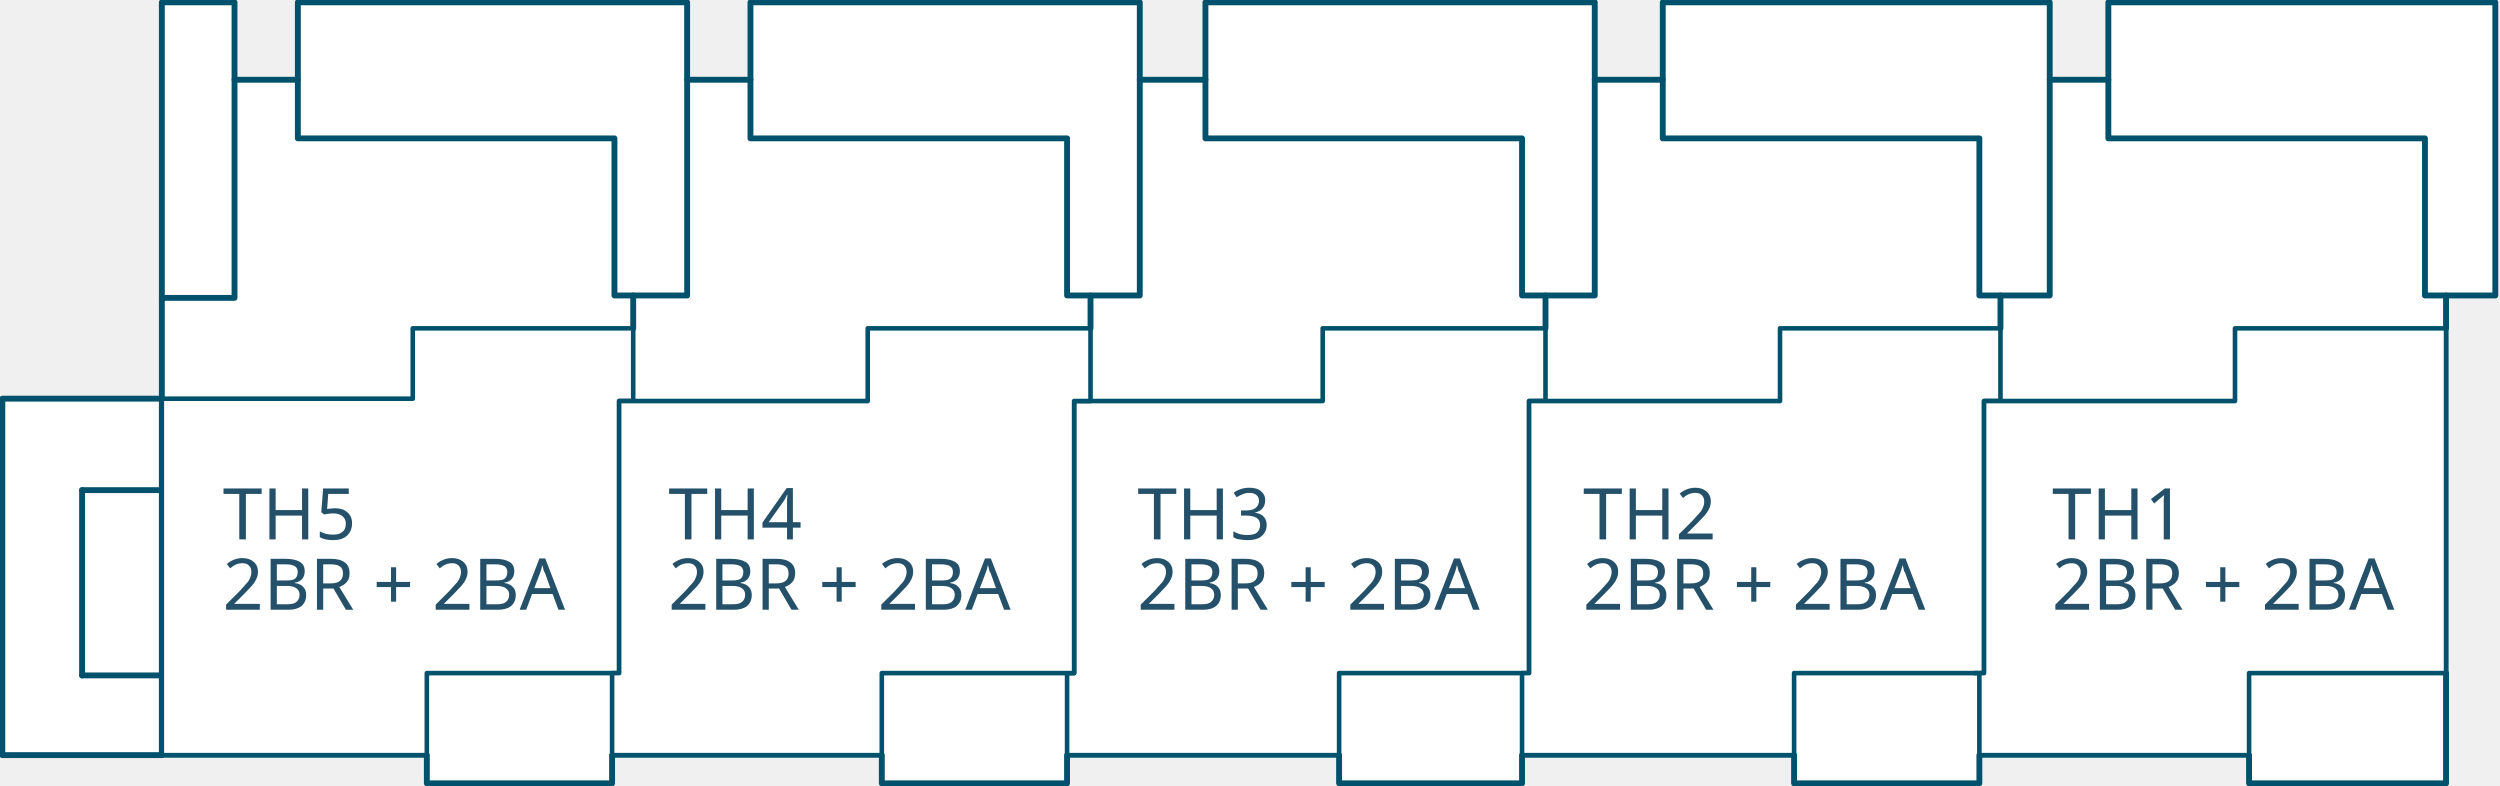
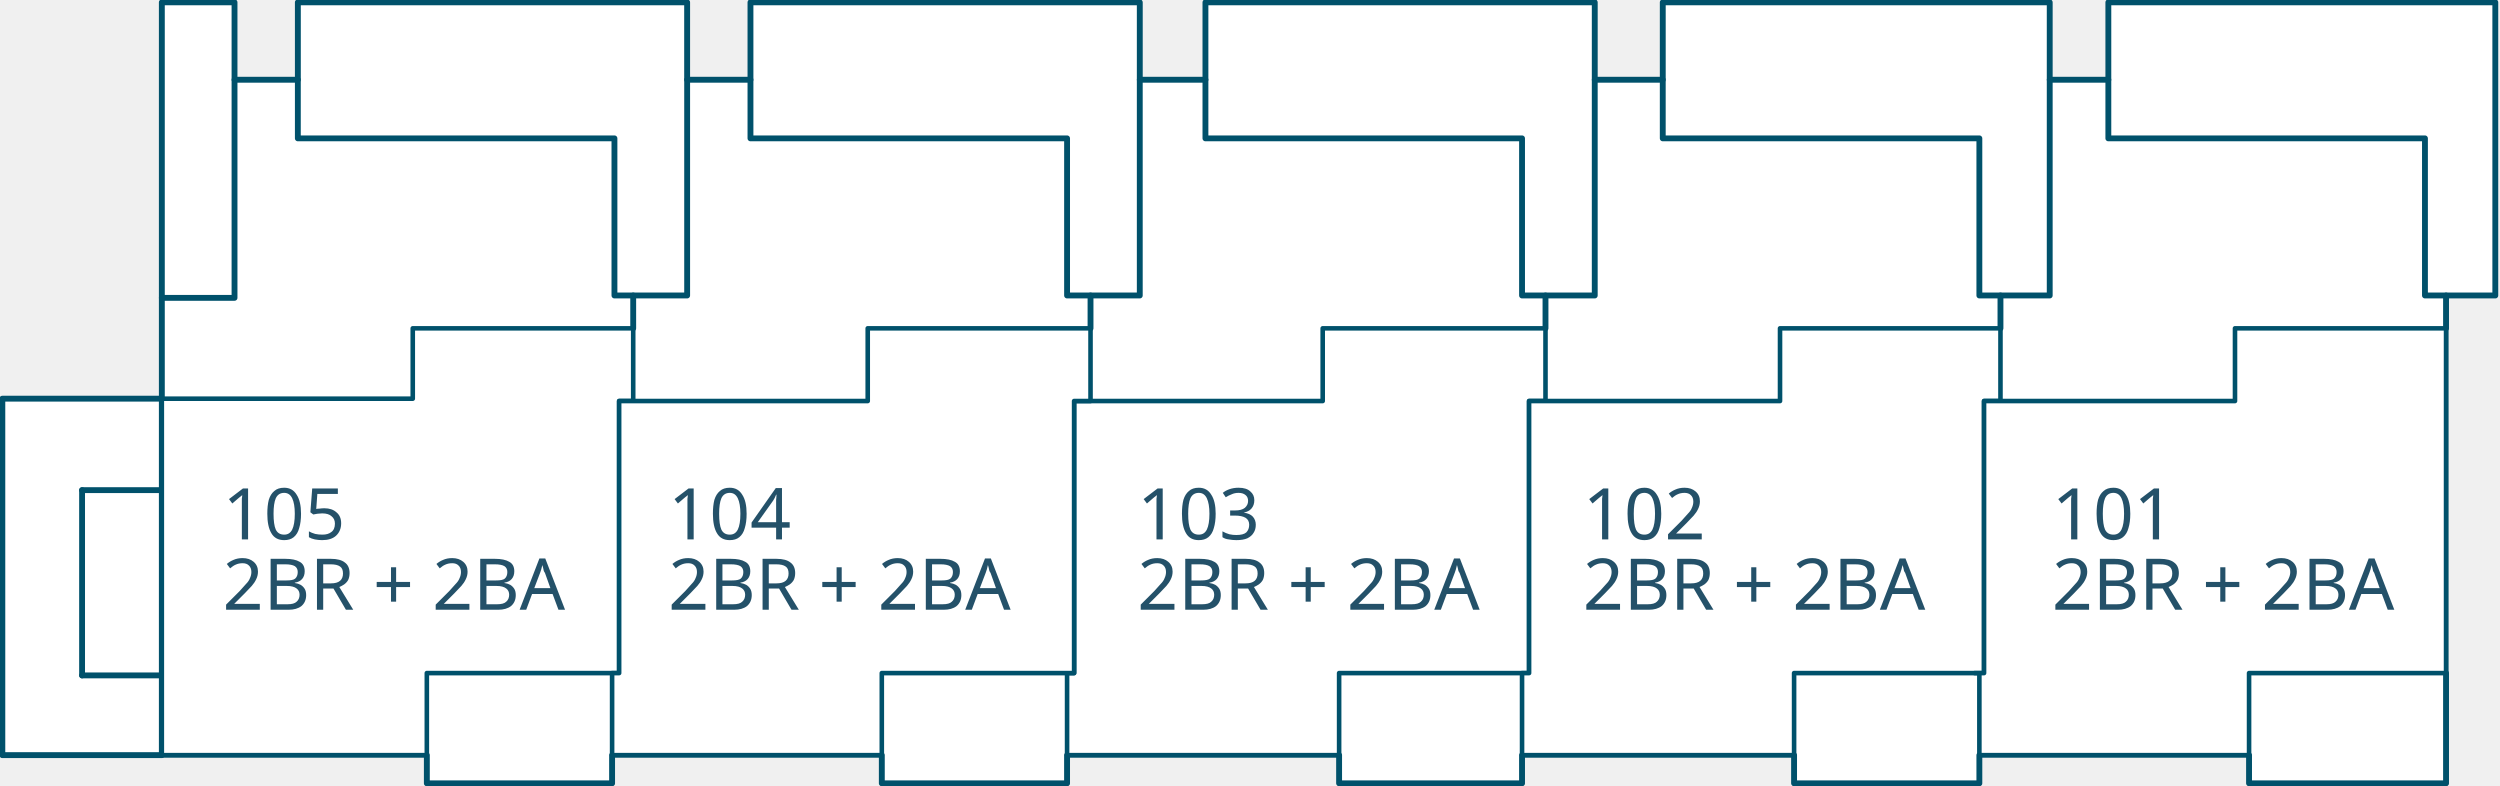
- <svg xmlns="http://www.w3.org/2000/svg" version="1.1" x="0px" y="0px" viewBox="0 0 106.6 33.5" style="enable-background:new 0 0 106.6 33.5;" xml:space="preserve">
+ <svg xmlns="http://www.w3.org/2000/svg" version="1.1" id="Layer_1" x="0px" y="0px" viewBox="0 0 106.6 33.5" style="enable-background:new 0 0 106.6 33.5;" xml:space="preserve">
  <style type="text/css">
- 	.aa0{fill:#FFFFFF;stroke:#00516B;stroke-width:0.196;stroke-linecap:round;stroke-linejoin:round;stroke-miterlimit:10;}
- 	.aa1{fill:none;stroke:#00516B;stroke-width:0.25;stroke-linecap:round;stroke-linejoin:round;stroke-miterlimit:10;}
- 	.aa2{fill:none;}
- 	.aa3{fill:#245169;}
- 	.aa4{font-family:'Gotham-Book';}
- 	.aa5{font-size:3.044px;}
+ 	.st0{fill:#FFFFFF;stroke:#00516B;stroke-width:0.196;stroke-linecap:round;stroke-linejoin:round;stroke-miterlimit:10;}
+ 	.st1{fill:none;stroke:#00516B;stroke-width:0.25;stroke-linecap:round;stroke-linejoin:round;stroke-miterlimit:10;}
+ 	.st2{fill:none;}
+ 	.st3{fill:#245169;}
+ 	.st4{font-family:'Gotham-Book';}
+ 	.st5{font-size:3.044px;}
</style>
  <g id="base">
-     <polygon class="aa0" points="89.9,0.1 89.9,3.4 87.4,3.4 87.4,0.1 70.9,0.1 70.9,3.4 68,3.4 68,0.1 51.4,0.1 51.4,3.4 48.6,3.4   48.6,0.1 32,0.1 32,3.4 29.3,3.4 29.3,0.1 12.7,0.1 12.7,3.4 10,3.4 10,0.1 6.9,0.1 6.9,12.7 6.9,17 0.1,17 0.1,32.2 6.9,32.2   7.6,32.2 18.2,32.2 18.2,33.4 26.1,33.4 26.1,32.2 37.6,32.2 37.6,33.4 45.5,33.4 45.5,32.2 57.1,32.2 57.1,33.4 64.9,33.4   64.9,32.2 76.5,32.2 76.5,33.4 84.4,33.4 84.4,32.2 95.9,32.2 95.9,33.4 104.3,33.4 104.3,28.7 104.3,14 104.3,12.6 106.4,12.6   106.4,0.1  " />
-     <line class="aa1" x1="104.3" y1="14" x2="104.3" y2="12.6" />
-     <line class="aa1" x1="85.3" y1="14" x2="85.3" y2="12.6" />
-     <line class="aa1" x1="65.9" y1="14" x2="65.9" y2="12.6" />
-     <line class="aa1" x1="46.5" y1="14" x2="46.5" y2="12.6" />
-     <line class="aa1" x1="27" y1="14" x2="27" y2="12.6" />
-     <line class="aa1" x1="6.9" y1="17" x2="6.9" y2="12.7" />
-     <line class="aa1" x1="10" y1="3.4" x2="12.7" y2="3.4" />
-     <line class="aa1" x1="29.3" y1="3.4" x2="32" y2="3.4" />
-     <line class="aa1" x1="48.6" y1="3.4" x2="51.4" y2="3.4" />
-     <line class="aa1" x1="68" y1="3.4" x2="70.9" y2="3.4" />
-     <line class="aa1" x1="87.4" y1="3.4" x2="89.9" y2="3.4" />
-     <polyline class="aa1" points="18.2,32.2 18.2,33.4 26.1,33.4 26.1,32.2  " />
-     <polyline class="aa1" points="37.6,32.2 37.6,33.4 45.5,33.4 45.5,32.2  " />
-     <polyline class="aa1" points="57.1,32.2 57.1,33.4 64.9,33.4 64.9,32.2  " />
-     <polyline class="aa1" points="76.5,32.2 76.5,33.4 84.4,33.4 84.4,32.2  " />
-     <polyline class="aa1" points="95.9,32.2 95.9,33.4 104.3,33.4 104.3,28.7  " />
-     <polygon class="aa1" points="32,3.4 32,0.1 48.6,0.1 48.6,3.4 48.6,12.6 46.5,12.6 45.5,12.6 45.5,5.9 32,5.9  " />
-     <polygon class="aa1" points="51.4,3.4 51.4,0.1 68,0.1 68,3.4 68,12.6 65.9,12.6 64.9,12.6 64.9,5.9 51.4,5.9  " />
-     <polygon class="aa1" points="70.9,3.4 70.9,0.1 87.4,0.1 87.4,3.4 87.4,12.6 85.3,12.6 84.4,12.6 84.4,5.9 70.9,5.9  " />
-     <polygon class="aa1" points="89.9,3.4 89.9,0.1 106.4,0.1 106.4,12.6 104.3,12.6 103.4,12.6 103.4,5.9 89.9,5.9  " />
-     <polygon class="aa1" points="12.7,3.4 12.7,0.1 29.3,0.1 29.3,3.4 29.3,12.6 27,12.6 26.2,12.6 26.2,5.9 12.7,5.9  " />
-     <polygon class="aa1" points="6.9,12.7 10,12.7 10,3.4 10,0.1 6.9,0.1  " />
-     <line class="aa1" x1="3.5" y1="20.9" x2="6.9" y2="20.9" />
-     <line class="aa1" x1="3.5" y1="28.8" x2="6.9" y2="28.8" />
-     <polygon class="aa1" points="6.9,32.2 0.1,32.2 0.1,17 6.9,17 6.9,20.9 6.9,28.8  " />
-     <line class="aa1" x1="3.5" y1="28.8" x2="3.5" y2="20.9" />
+     <polygon class="st0" points="89.9,0.1 89.9,3.4 87.4,3.4 87.4,0.1 70.9,0.1 70.9,3.4 68,3.4 68,0.1 51.4,0.1 51.4,3.4 48.6,3.4    48.6,0.1 32,0.1 32,3.4 29.3,3.4 29.3,0.1 12.7,0.1 12.7,3.4 10,3.4 10,0.1 6.9,0.1 6.9,12.7 6.9,17 0.1,17 0.1,32.2 6.9,32.2    7.6,32.2 18.2,32.2 18.2,33.4 26.1,33.4 26.1,32.2 37.6,32.2 37.6,33.4 45.5,33.4 45.5,32.2 57.1,32.2 57.1,33.4 64.9,33.4    64.9,32.2 76.5,32.2 76.5,33.4 84.4,33.4 84.4,32.2 95.9,32.2 95.9,33.4 104.3,33.4 104.3,28.7 104.3,14 104.3,12.6 106.4,12.6    106.4,0.1  " />
+     <line class="st1" x1="104.3" y1="14" x2="104.3" y2="12.6" />
+     <line class="st1" x1="85.3" y1="14" x2="85.3" y2="12.6" />
+     <line class="st1" x1="65.9" y1="14" x2="65.9" y2="12.6" />
+     <line class="st1" x1="46.5" y1="14" x2="46.5" y2="12.6" />
+     <line class="st1" x1="27" y1="14" x2="27" y2="12.6" />
+     <line class="st1" x1="6.9" y1="17" x2="6.9" y2="12.7" />
+     <line class="st1" x1="10" y1="3.4" x2="12.7" y2="3.4" />
+     <line class="st1" x1="29.3" y1="3.4" x2="32" y2="3.4" />
+     <line class="st1" x1="48.6" y1="3.4" x2="51.4" y2="3.4" />
+     <line class="st1" x1="68" y1="3.4" x2="70.9" y2="3.4" />
+     <line class="st1" x1="87.4" y1="3.4" x2="89.9" y2="3.4" />
+     <polyline class="st1" points="18.2,32.2 18.2,33.4 26.1,33.4 26.1,32.2  " />
+     <polyline class="st1" points="37.6,32.2 37.6,33.4 45.5,33.4 45.5,32.2  " />
+     <polyline class="st1" points="57.1,32.2 57.1,33.4 64.9,33.4 64.9,32.2  " />
+     <polyline class="st1" points="76.5,32.2 76.5,33.4 84.4,33.4 84.4,32.2  " />
+     <polyline class="st1" points="95.9,32.2 95.9,33.4 104.3,33.4 104.3,28.7  " />
+     <polygon class="st1" points="32,3.4 32,0.1 48.6,0.1 48.6,3.4 48.6,12.6 46.5,12.6 45.5,12.6 45.5,5.9 32,5.9  " />
+     <polygon class="st1" points="51.4,3.4 51.4,0.1 68,0.1 68,3.4 68,12.6 65.9,12.6 64.9,12.6 64.9,5.9 51.4,5.9  " />
+     <polygon class="st1" points="70.9,3.4 70.9,0.1 87.4,0.1 87.4,3.4 87.4,12.6 85.3,12.6 84.4,12.6 84.4,5.9 70.9,5.9  " />
+     <polygon class="st1" points="89.9,3.4 89.9,0.1 106.4,0.1 106.4,12.6 104.3,12.6 103.4,12.6 103.4,5.9 89.9,5.9  " />
+     <polygon class="st1" points="12.7,3.4 12.7,0.1 29.3,0.1 29.3,3.4 29.3,12.6 27,12.6 26.2,12.6 26.2,5.9 12.7,5.9  " />
+     <polygon class="st1" points="6.9,12.7 10,12.7 10,3.4 10,0.1 6.9,0.1  " />
+     <line class="st1" x1="3.5" y1="20.9" x2="6.9" y2="20.9" />
+     <line class="st1" x1="3.5" y1="28.8" x2="6.9" y2="28.8" />
+     <polygon class="st1" points="6.9,32.2 0.1,32.2 0.1,17 6.9,17 6.9,20.9 6.9,28.8  " />
+     <line class="st1" x1="3.5" y1="28.8" x2="3.5" y2="20.9" />
  </g>
  <g id="shape-th5">
-     <polygon class="aa0" points="6.9,32.2 7.6,32.2 18.2,32.2 18.2,28.7 26.1,28.7 26.4,28.7 26.4,17.1 27,17.1 27,14 17.6,14 17.6,17   6.9,17  " />
+     <polygon class="st0" points="6.9,32.2 7.6,32.2 18.2,32.2 18.2,28.7 26.1,28.7 26.4,28.7 26.4,17.1 27,17.1 27,14 17.6,14 17.6,17    6.9,17  " />
  </g>
  <g id="shape-th3-4">
-     <polygon class="aa0" points="45.5,28.7 45.5,32.2 57.1,32.2 57.1,28.7 64.9,28.7 65.2,28.7 65.2,17.1 65.9,17.1 65.9,14 56.4,14   56.4,17.1 46.5,17.1 45.8,17.1 45.8,28.7  " />
-     <polygon class="aa0" points="26.1,28.7 26.1,32.2 37.6,32.2 37.6,28.7 45.5,28.7 45.8,28.7 45.8,17.1 46.5,17.1 46.5,14 37,14   37,17.1 27,17.1 26.4,17.1 26.4,28.7  " />
+     <polygon class="st0" points="45.5,28.7 45.5,32.2 57.1,32.2 57.1,28.7 64.9,28.7 65.2,28.7 65.2,17.1 65.9,17.1 65.9,14 56.4,14    56.4,17.1 46.5,17.1 45.8,17.1 45.8,28.7  " />
+     <polygon class="st0" points="26.1,28.7 26.1,32.2 37.6,32.2 37.6,28.7 45.5,28.7 45.8,28.7 45.8,17.1 46.5,17.1 46.5,14 37,14    37,17.1 27,17.1 26.4,17.1 26.4,28.7  " />
  </g>
  <g id="shape-th2">
-     <polygon class="aa0" points="64.9,28.7 64.9,32.2 76.5,32.2 76.5,28.7 84.4,28.7 84.6,28.7 84.6,17.1 85.3,17.1 85.3,14 75.9,14   75.9,17.1 65.9,17.1 65.2,17.1 65.2,28.7  " />
+     <polygon class="st0" points="64.9,28.7 64.9,32.2 76.5,32.2 76.5,28.7 84.4,28.7 84.6,28.7 84.6,17.1 85.3,17.1 85.3,14 75.9,14    75.9,17.1 65.9,17.1 65.2,17.1 65.2,28.7  " />
  </g>
  <g id="shape-th1">
-     <polyline class="aa0" points="84.4,28.7 84.4,32.2 95.9,32.2 95.9,28.7 104.3,28.7 104.3,14 95.3,14 95.3,17.1 85.3,17.1   84.6,17.1 84.6,28.7 84.2,28.7  " />
+     <polyline class="st0" points="84.4,28.7 84.4,32.2 95.9,32.2 95.9,28.7 104.3,28.7 104.3,14 95.3,14 95.3,17.1 85.3,17.1    84.6,17.1 84.6,28.7 84.2,28.7  " />
  </g>
-   <g id="trigger-th5" data-plan="TH5">
-     <polygon class="aa2" points="6.9,32.2 7.6,32.2 18.2,32.2 18.2,28.7 26.1,28.7 26.4,28.7 26.4,17.1 27,17.1 27,14 17.6,14 17.6,17   6.9,17  " />
+   <g id="trigger-th5">
+     <polygon class="st2" points="6.9,32.2 7.6,32.2 18.2,32.2 18.2,28.7 26.1,28.7 26.4,28.7 26.4,17.1 27,17.1 27,14 17.6,14 17.6,17    6.9,17  " />
    <g>
-       <text transform="matrix(1 0 0 1 9.5 23)" class="aa3 aa4 aa5 title">TH5</text>
+       <text transform="matrix(1 0 0 1 9.5 23)" class="st3 st4 st5">105</text>
    </g>
    <g>
-       <text transform="matrix(1 0 0 1 9.5 26)" class="aa3 aa4 aa5 label">2BR + 2BA</text>
+       <text transform="matrix(1 0 0 1 9.5 26)" class="st3 st4 st5">2BR + 2BA</text>
    </g>
  </g>
-   <g id="trigger-th4" data-plan="TH4">
-     <polygon class="aa2" points="26.1,28.7 26.1,32.2 37.6,32.2 37.6,28.7 45.5,28.7 45.8,28.7 45.8,17.1 46.5,17.1 46.5,14 37,14   37,17.1 27,17.1 26.4,17.1 26.4,28.7  " />
+   <g id="trigger-th4">
+     <polygon class="st2" points="26.1,28.7 26.1,32.2 37.6,32.2 37.6,28.7 45.5,28.7 45.8,28.7 45.8,17.1 46.5,17.1 46.5,14 37,14    37,17.1 27,17.1 26.4,17.1 26.4,28.7  " />
    <g>
-       <text transform="matrix(1 0 0 1 28.5 23)" class="aa3 aa4 aa5 title">TH4</text>
+       <text transform="matrix(1 0 0 1 28.5 23)" class="st3 st4 st5">104</text>
    </g>
    <g>
-       <text transform="matrix(1 0 0 1 28.5 26)" class="aa3 aa4 aa5 label">2BR + 2BA</text>
+       <text transform="matrix(1 0 0 1 28.5 26)" class="st3 st4 st5">2BR + 2BA</text>
    </g>
  </g>
-   <g id="trigger-th2-th3" data-plan="TH2/3">
-     <polygon class="aa2" points="64.9,28.7 64.9,32.2 76.5,32.2 76.5,28.7 84.4,28.7 84.6,28.7 84.6,17.1 85.3,17.1 85.3,14 75.9,14   75.9,17.1 65.9,17.1 65.2,17.1 65.2,28.7  " />
-     <polygon class="aa2" points="45.5,28.7 45.5,32.2 57.1,32.2 57.1,28.7 64.9,28.7 65.2,28.7 65.2,17.1 65.9,17.1 65.9,14 56.4,14    56.4,17.1 46.5,17.1 45.8,17.1 45.8,28.7  " />
+   <g id="trigger-th2-th3">
+     <polygon class="st2" points="64.9,28.7 64.9,32.2 76.5,32.2 76.5,28.7 84.4,28.7 84.6,28.7 84.6,17.1 85.3,17.1 85.3,14 75.9,14    75.9,17.1 65.9,17.1 65.2,17.1 65.2,28.7  " />
+     <polygon class="st2" points="45.5,28.7 45.5,32.2 57.1,32.2 57.1,28.7 64.9,28.7 65.2,28.7 65.2,17.1 65.9,17.1 65.9,14 56.4,14    56.4,17.1 46.5,17.1 45.8,17.1 45.8,28.7  " />
    <g>
-       <text transform="matrix(1 0 0 1 48.5 23)" class="aa3 aa4 aa5 title">TH3</text>
+       <text transform="matrix(1 0 0 1 48.5 23)" class="st3 st4 st5">103</text>
    </g>
    <g>
-       <text transform="matrix(1 0 0 1 48.5 26)" class="aa3 aa4 aa5 label">2BR + 2BA</text>
+       <text transform="matrix(1 0 0 1 48.5 26)" class="st3 st4 st5">2BR + 2BA</text>
    </g>
    <g>
-       <text transform="matrix(1 0 0 1 67.5 23)" class="aa3 aa4 aa5 title">TH2</text>
+       <text transform="matrix(1 0 0 1 67.5 23)" class="st3 st4 st5">102</text>
    </g>
    <g>
-       <text transform="matrix(1 0 0 1 67.5 26)" class="aa3 aa4 aa5 label">2BR + 2BA</text>
+       <text transform="matrix(1 0 0 1 67.5 26)" class="st3 st4 st5">2BR + 2BA</text>
    </g>
  </g>
-   <g id="trigger-th1" data-plan="TH1">
-     <polyline class="aa2" points="84.4,28.7 84.4,32.2 95.9,32.2 95.9,28.7 104.3,28.7 104.3,14 95.3,14 95.3,17.1 85.3,17.1   84.6,17.1 84.6,28.7 84.2,28.7  " />
+   <g id="trigger-th1">
+     <polyline class="st2" points="84.4,28.7 84.4,32.2 95.9,32.2 95.9,28.7 104.3,28.7 104.3,14 95.3,14 95.3,17.1 85.3,17.1    84.6,17.1 84.6,28.7 84.2,28.7  " />
    <g>
-       <text transform="matrix(1 0 0 1 87.5 23)" class="aa3 aa4 aa5 title">TH1</text>
+       <text transform="matrix(1 0 0 1 87.5 23)" class="st3 st4 st5">101</text>
    </g>
    <g>
-       <text transform="matrix(1 0 0 1 87.5 26)" class="aa3 aa4 aa5 label">2BR + 2BA</text>
+       <text transform="matrix(1 0 0 1 87.5 26)" class="st3 st4 st5">2BR + 2BA</text>
    </g>
  </g>
</svg>
